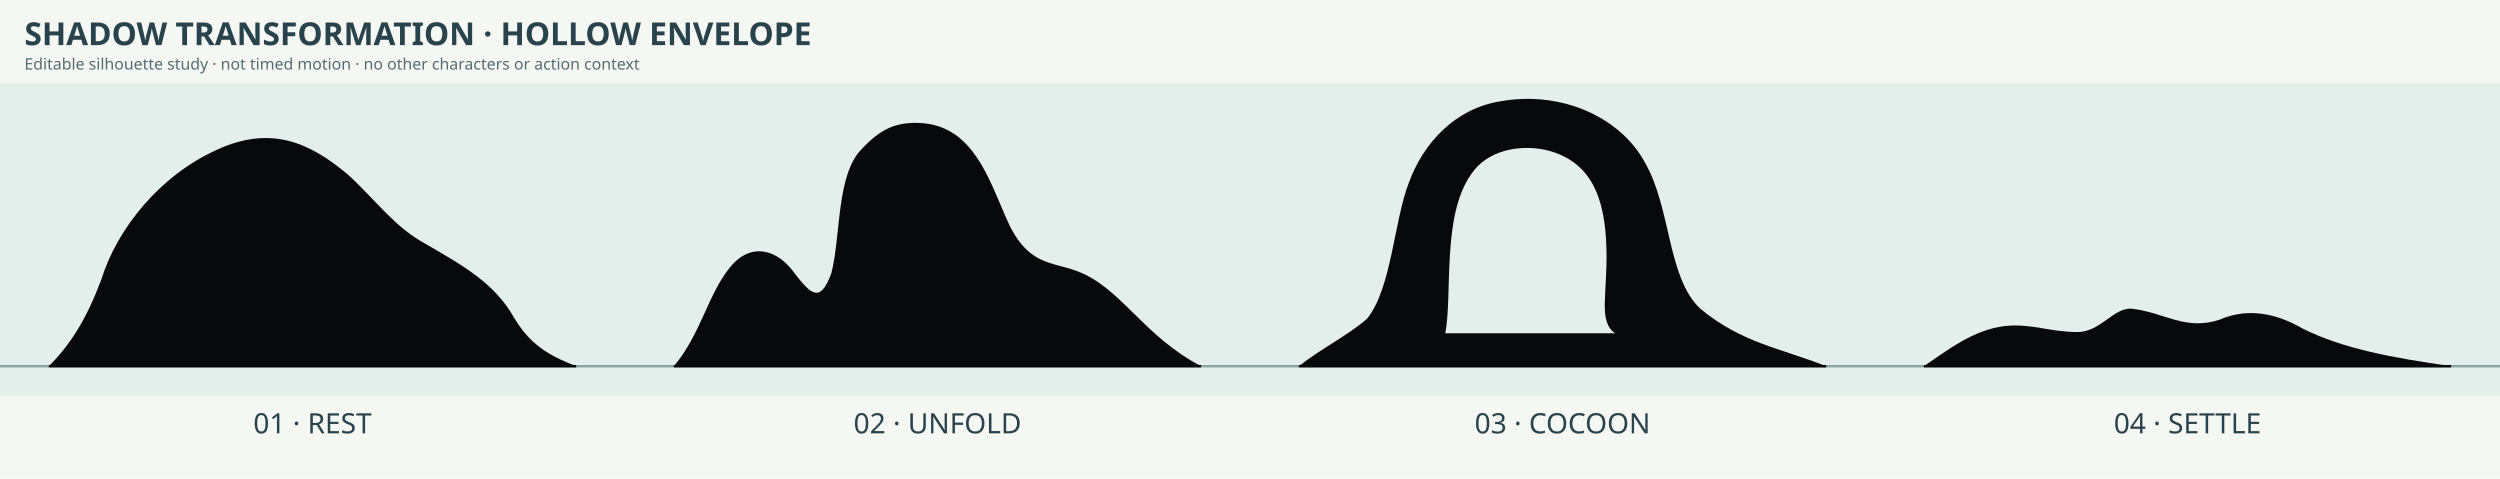
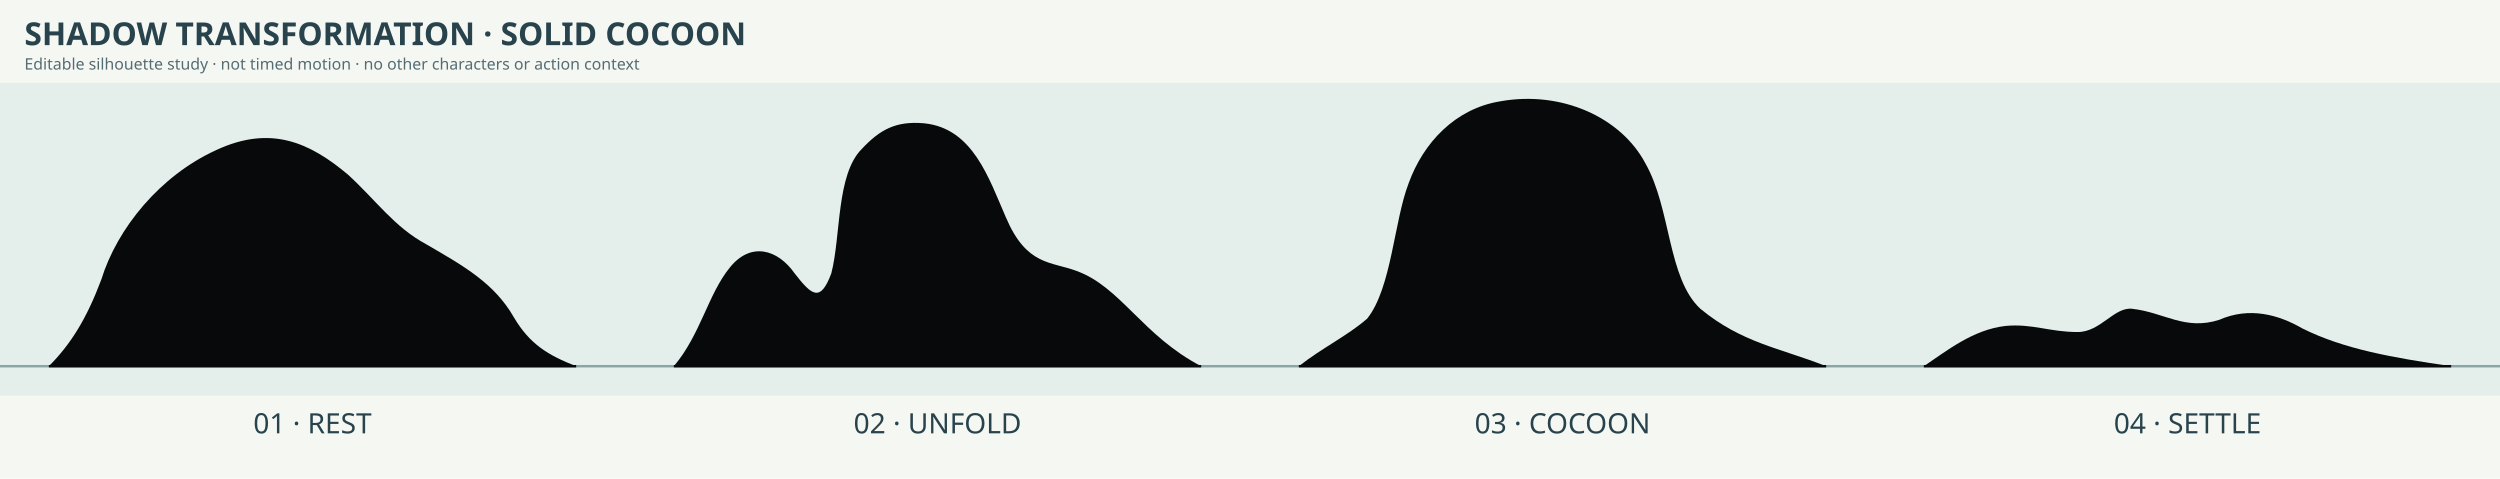
- <svg xmlns="http://www.w3.org/2000/svg" width="2048" height="392" viewBox="0 0 2048 392" role="img" aria-label="Shadow-only original transformation study, four stages from resting mound to rising hollow cocoon and back to grounded shape">
+ <svg xmlns="http://www.w3.org/2000/svg" width="2048" height="392" viewBox="0 0 2048 392" role="img" aria-label="Shadow-only original transformation study, four stages from resting mound to rising solid cocoon and back to grounded shape">
  <rect width="2048" height="392" fill="#f5f7f3" />
-   <text x="20" y="37" fill="#29434d" font-family="sans-serif" font-weight="bold" font-size="26">SHADOW TRANSFORMATION · HOLLOW ENVELOPE</text>
+   <text x="20" y="37" fill="#29434d" font-family="sans-serif" font-weight="bold" font-size="26">SHADOW TRANSFORMATION · SOLID COCOON</text>
  <text x="20" y="57" fill="#546b72" font-family="sans-serif" font-size="13">Editable silhouette study · not timed motion · no other characters or action context</text>
  <g transform="translate(0 68)">
    <rect width="512" height="256" fill="#e4eeea" />
    <path d="M0 232H512" stroke="#8aa5a4" stroke-width="2" />
-     <path d="M40 232 C58 214 71 193 83 161 C96 119 131 76 177 55 C222 34 254 49 285 75 C308 96 323 118 349 132 C380 150 405 164 421 192 C434 214 449 223 472 232 Z" fill="#08090a" fill-rule="evenodd" />
+     <path d="M40 232 C58 214 71 193 83 161 C96 119 131 76 177 55 C222 34 254 49 285 75 C308 96 323 118 349 132 C380 150 405 164 421 192 C434 214 449 223 472 232 Z" fill="#08090a" />
    <path d="M40 232H472" stroke="#08090a" stroke-width="2" />
  </g>
  <text x="256" y="355" fill="#29434d" font-family="sans-serif" font-size="23" text-anchor="middle">01 · REST</text>
  <g transform="translate(512 68)">
    <rect width="512" height="256" fill="#e4eeea" />
    <path d="M0 232H512" stroke="#8aa5a4" stroke-width="2" />
-     <path d="M40 232 C62 206 68 173 86 151 C103 130 125 136 139 156 C153 174 160 180 169 156 C177 125 173 75 194 54 C209 38 222 31 245 33 C285 37 298 78 312 110 C329 150 349 146 370 154 C406 167 424 207 472 232 Z" fill="#08090a" fill-rule="evenodd" />
+     <path d="M40 232 C62 206 68 173 86 151 C103 130 125 136 139 156 C153 174 160 180 169 156 C177 125 173 75 194 54 C209 38 222 31 245 33 C285 37 298 78 312 110 C329 150 349 146 370 154 C406 167 424 207 472 232 Z" fill="#08090a" />
    <path d="M40 232H472" stroke="#08090a" stroke-width="2" />
  </g>
  <text x="768" y="355" fill="#29434d" font-family="sans-serif" font-size="23" text-anchor="middle">02 · UNFOLD</text>
  <g transform="translate(1024 68)">
    <rect width="512" height="256" fill="#e4eeea" />
    <path d="M0 232H512" stroke="#8aa5a4" stroke-width="2" />
-     <path d="M40 232 C59 217 80 207 96 193 C116 168 118 113 130 82 C142 49 168 21 205 15 C255 6 304 28 324 66 C345 103 342 160 369 185 C403 213 434 217 472 232 Z M160 205 C166 174 157 109 181 75 C194 55 221 50 243 55 C279 64 291 93 292 136 C293 173 285 195 299 205 Z" fill="#08090a" fill-rule="evenodd" />
+     <path d="M40 232 C59 217 80 207 96 193 C116 168 118 113 130 82 C142 49 168 21 205 15 C255 6 304 28 324 66 C345 103 342 160 369 185 C403 213 434 217 472 232 Z" fill="#08090a" />
    <path d="M40 232H472" stroke="#08090a" stroke-width="2" />
  </g>
  <text x="1280" y="355" fill="#29434d" font-family="sans-serif" font-size="23" text-anchor="middle">03 · COCOON</text>
  <g transform="translate(1536 68)">
    <rect width="512" height="256" fill="#e4eeea" />
    <path d="M0 232H512" stroke="#8aa5a4" stroke-width="2" />
-     <path d="M40 232 C58 220 80 202 107 199 C129 197 143 204 166 204 C185 204 196 183 211 185 C237 188 254 203 282 194 C307 183 331 190 350 201 C384 218 424 225 472 232 Z" fill="#08090a" fill-rule="evenodd" />
+     <path d="M40 232 C58 220 80 202 107 199 C129 197 143 204 166 204 C185 204 196 183 211 185 C237 188 254 203 282 194 C307 183 331 190 350 201 C384 218 424 225 472 232 Z" fill="#08090a" />
    <path d="M40 232H472" stroke="#08090a" stroke-width="2" />
  </g>
  <text x="1792" y="355" fill="#29434d" font-family="sans-serif" font-size="23" text-anchor="middle">04 · SETTLE</text>
</svg>
